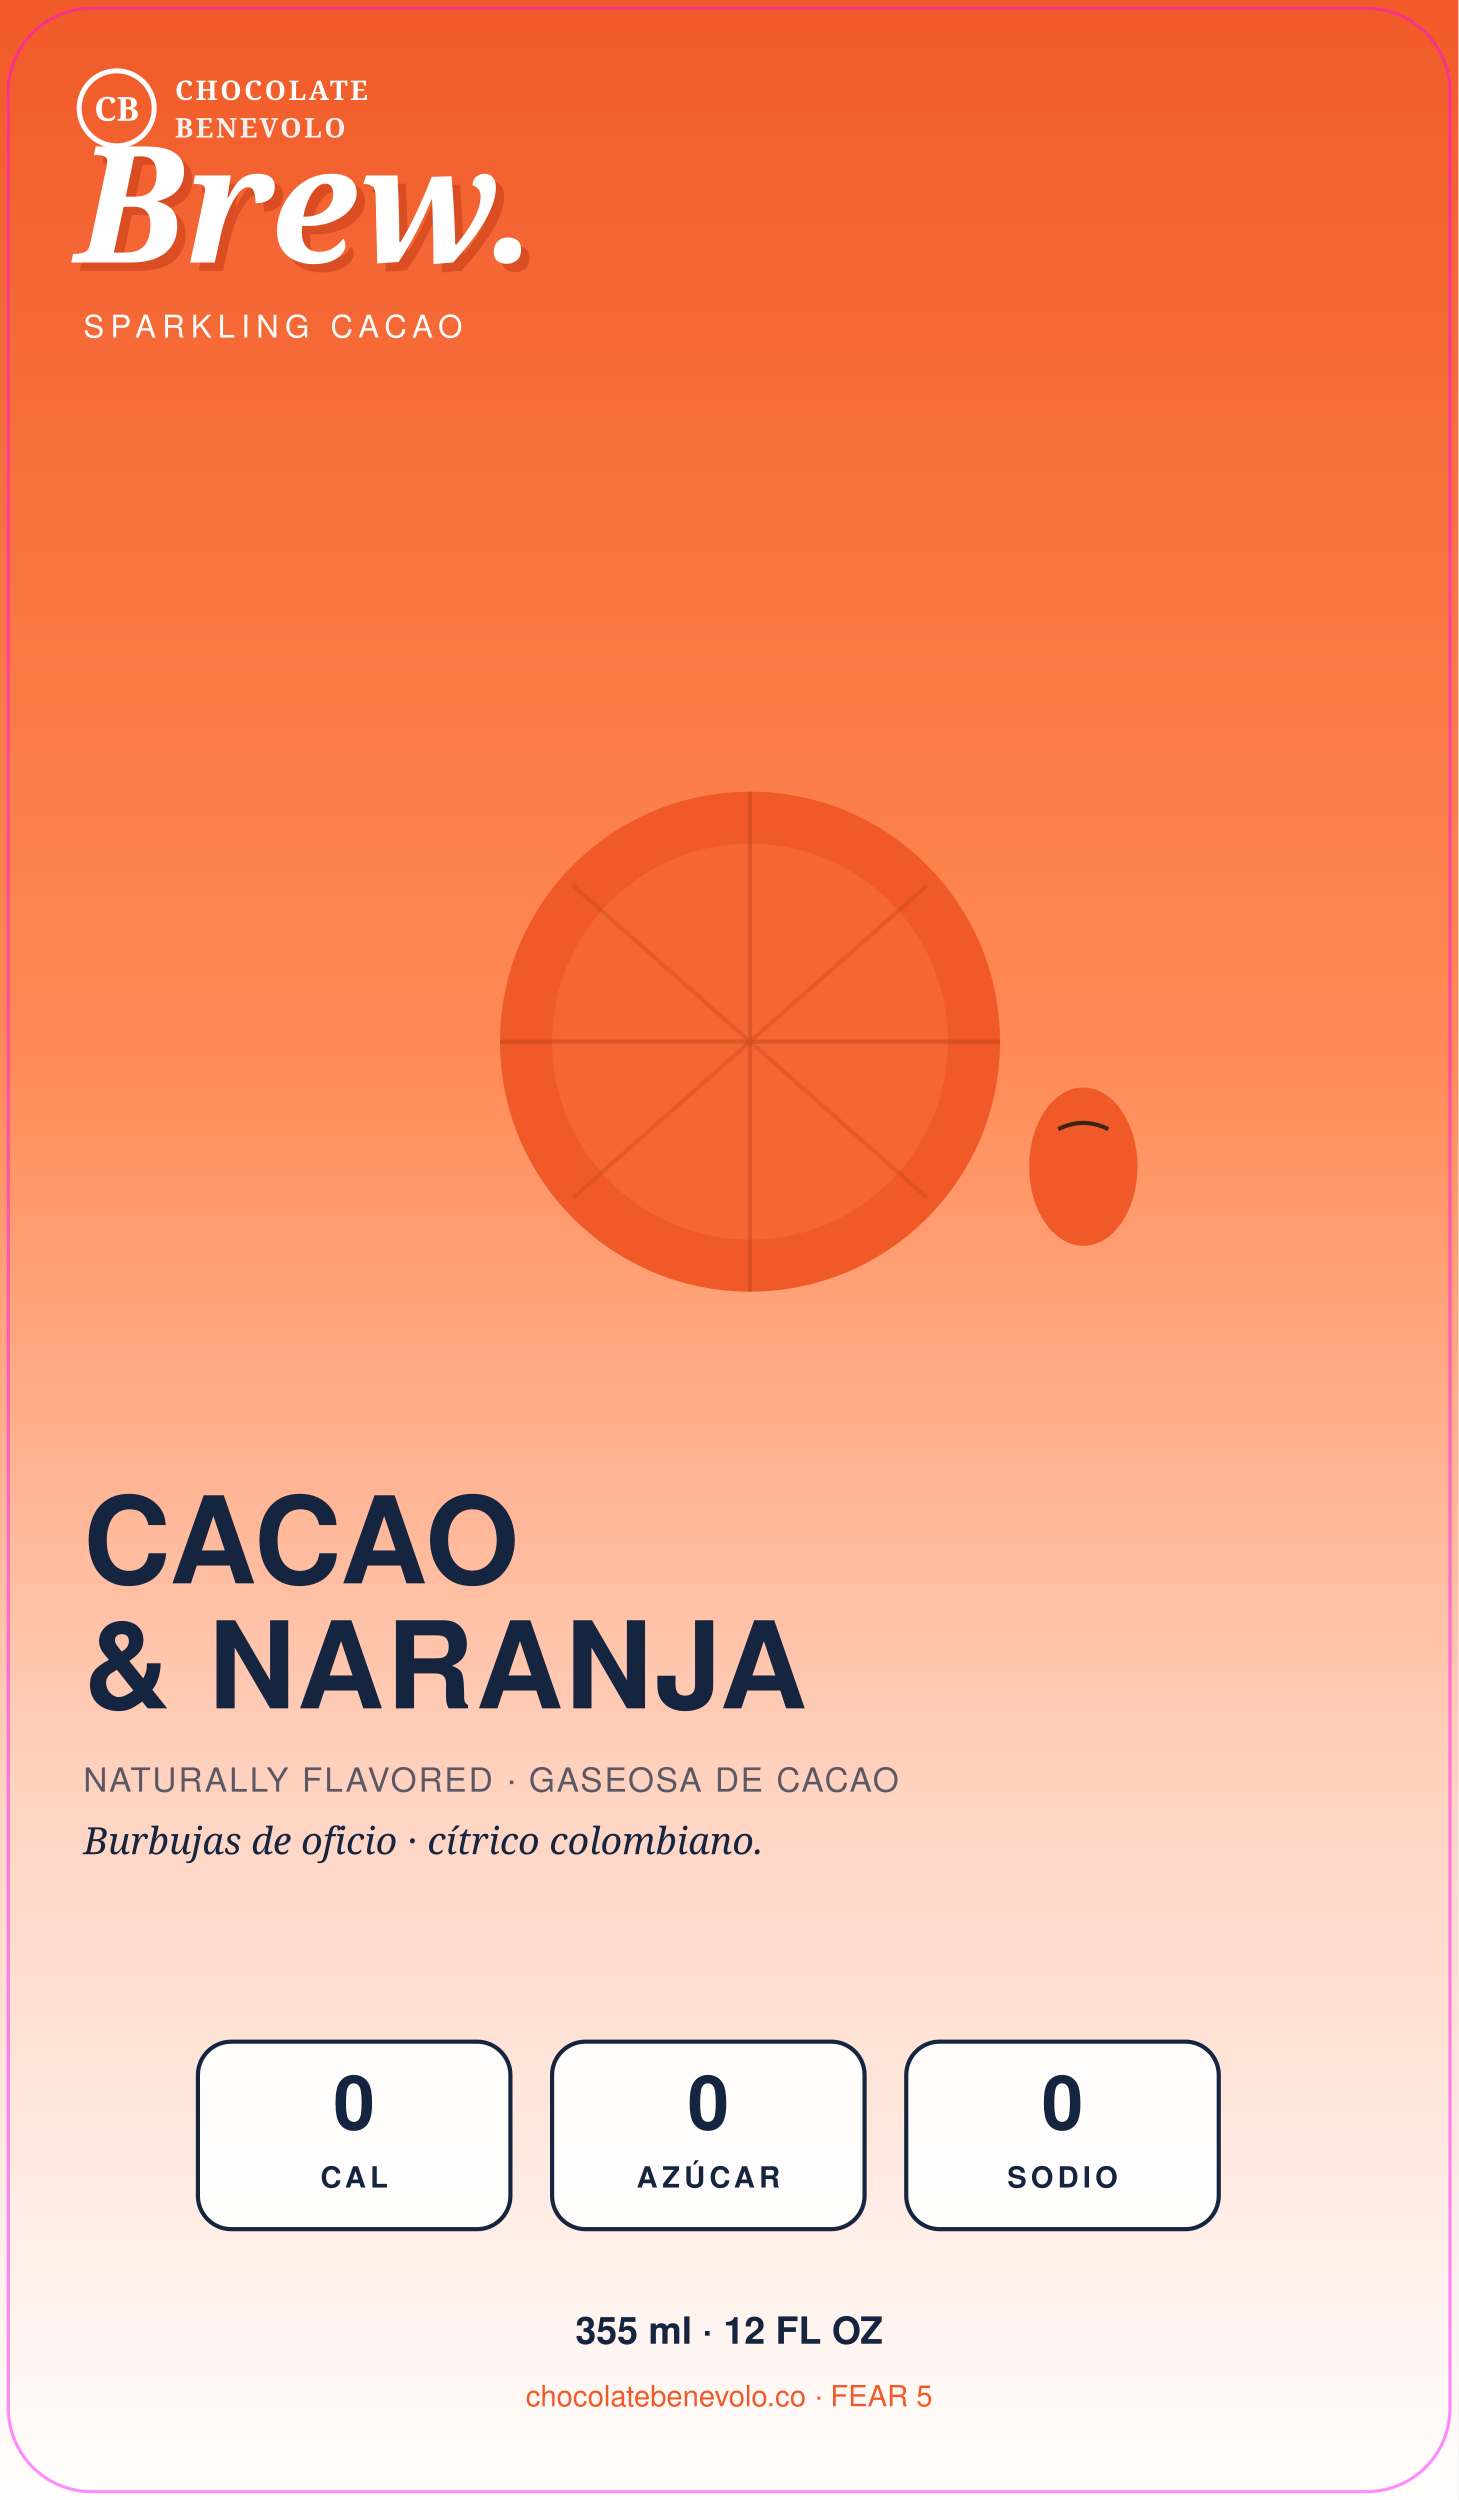
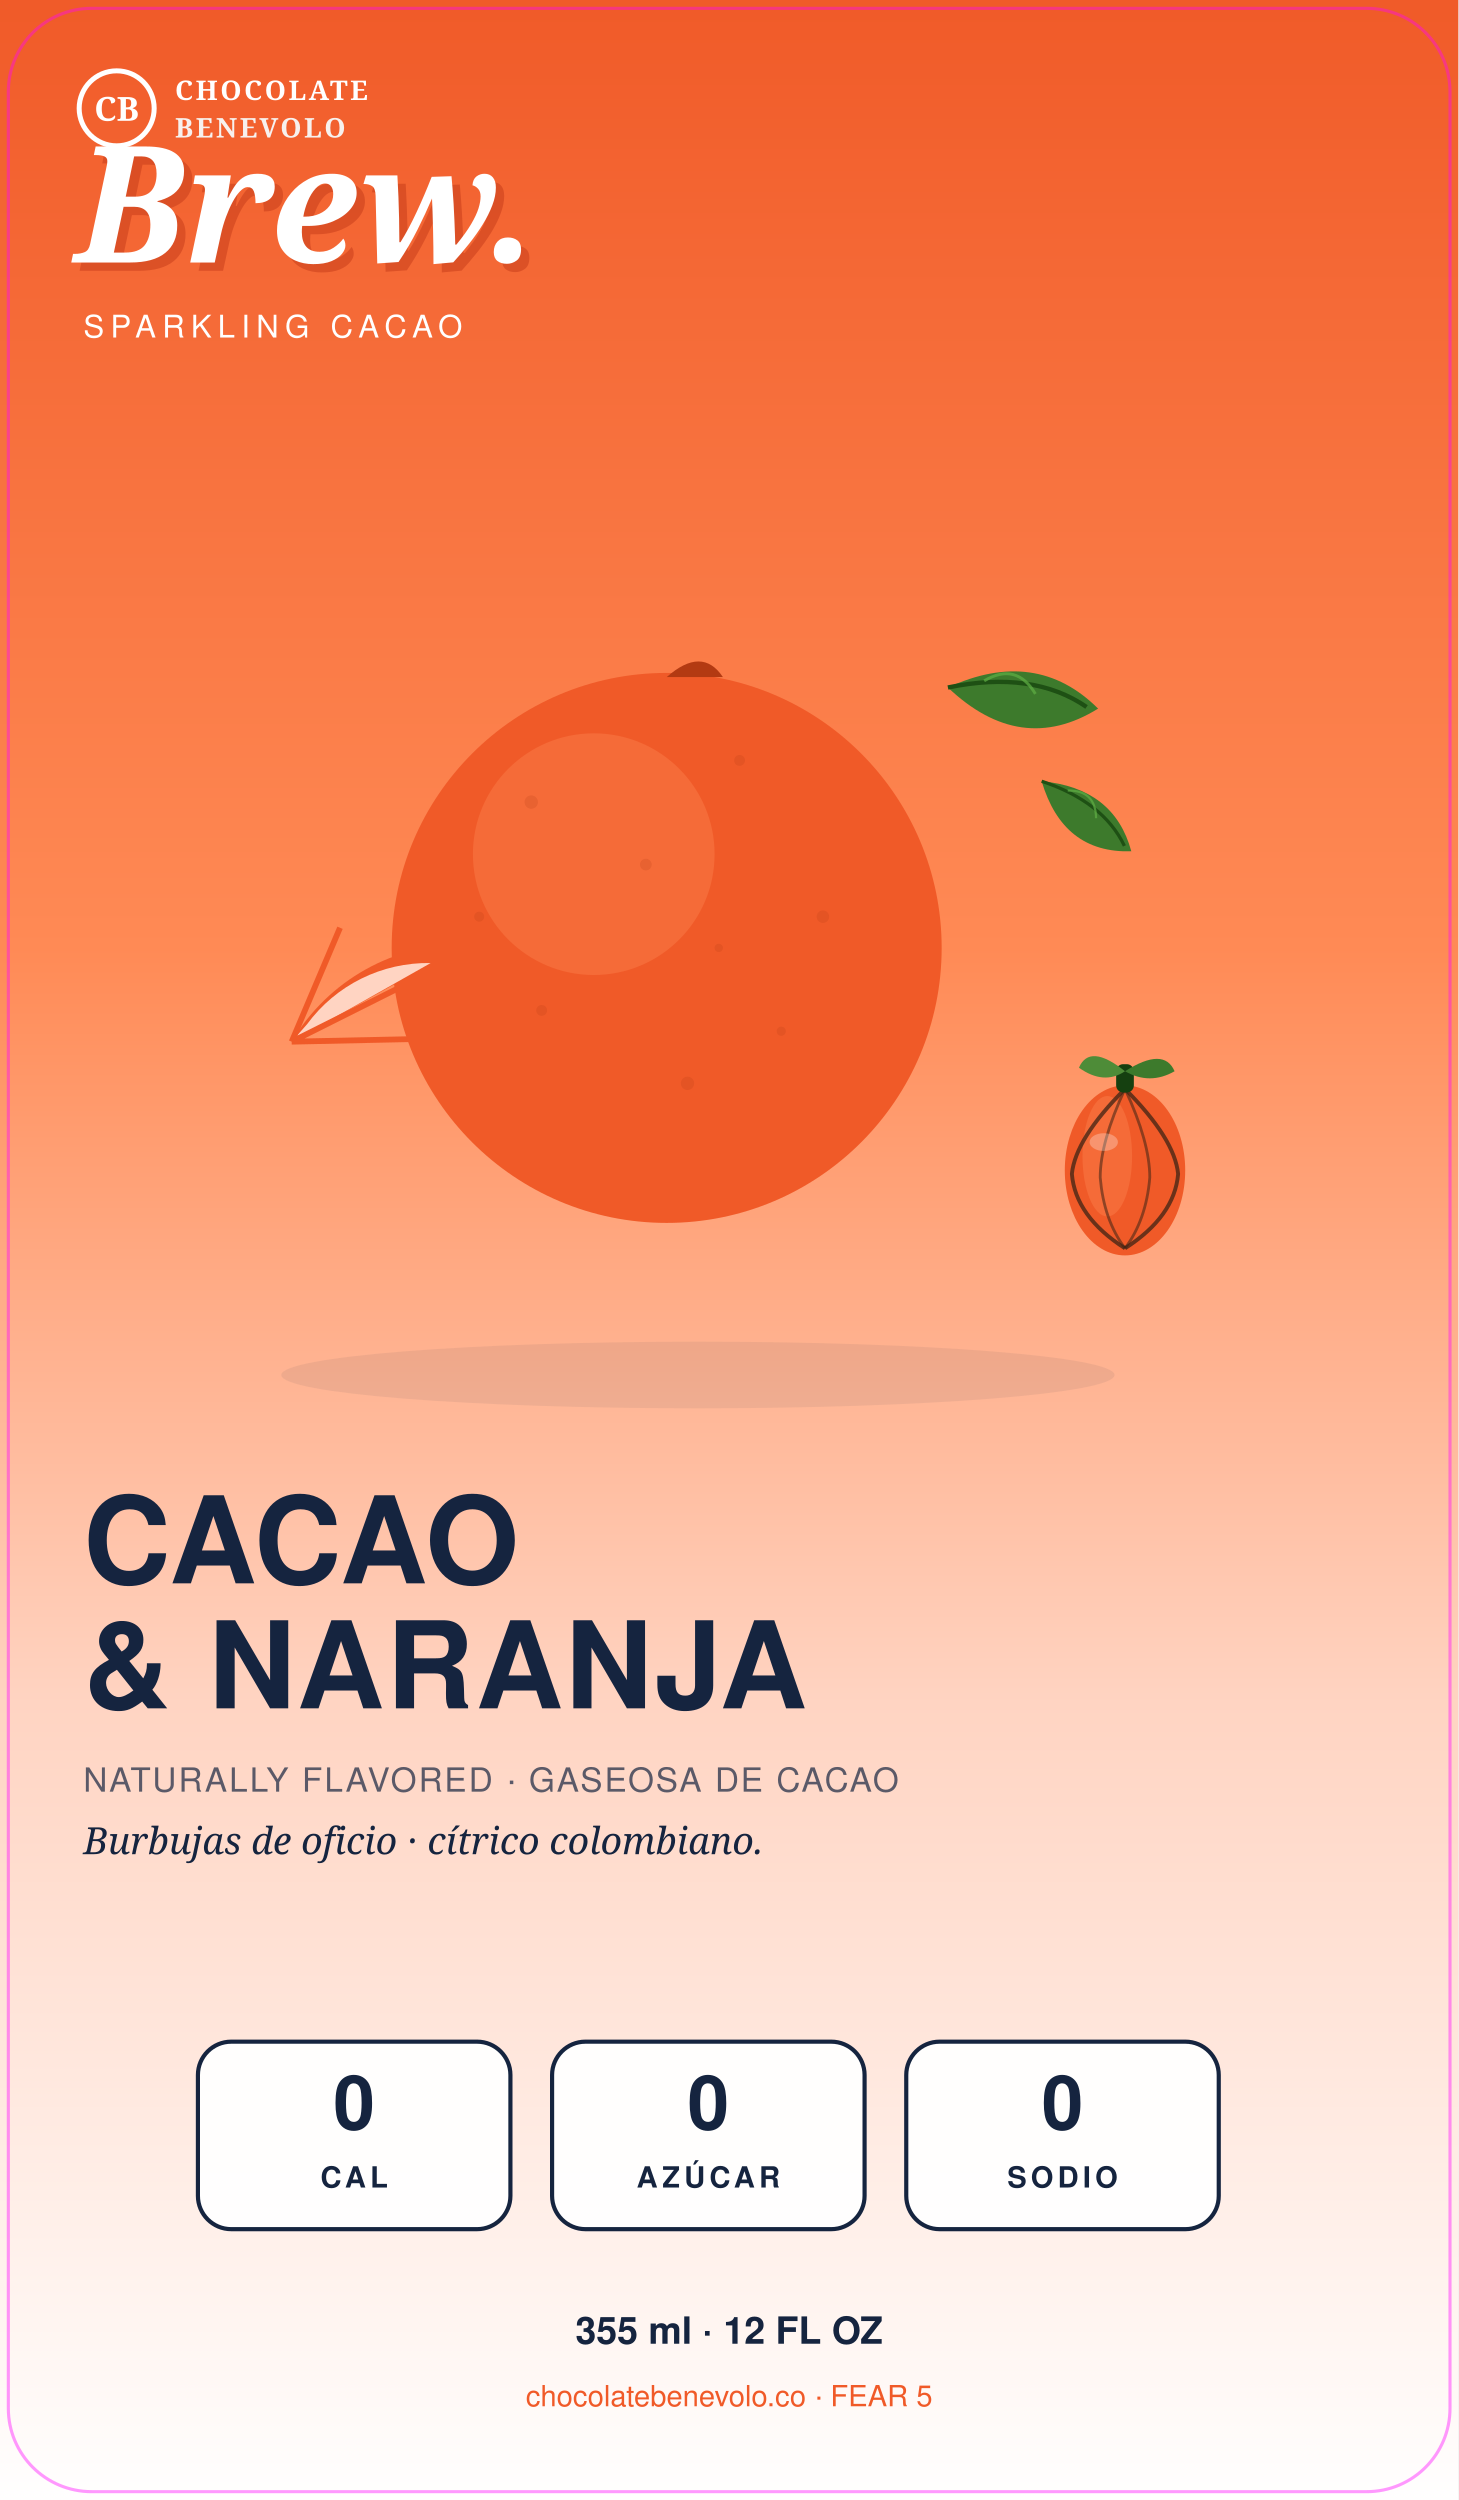
<svg xmlns="http://www.w3.org/2000/svg" width="70mm" height="120mm" viewBox="0 0 700 1200" role="img" aria-label="Brew. CACAO &amp; NARANJA">
  <defs>
    <linearGradient id="wash" x1="0" y1="0" x2="0" y2="1">
      <stop offset="0%" stop-color="#F05A28" />
-       <stop offset="42%" stop-color="#FF8A55" />
-       <stop offset="72%" stop-color="#FFD4C2" />
+       <stop offset="38%" stop-color="#FF8A55" />
+       <stop offset="68%" stop-color="#FFD4C2" />
      <stop offset="100%" stop-color="#FFFFFF" />
    </linearGradient>
  </defs>
  <g id="ARTWORK">
    <rect width="700" height="1200" fill="url(#wash)" />
    <g id="LOCKUP_CB" transform="translate(36,32)">
      <circle cx="20" cy="20" r="18" fill="none" stroke="#FFFFFF" stroke-width="2.4" />
      <text x="20" y="26" text-anchor="middle" font-family="Georgia, serif" font-size="16" font-weight="700" fill="#FFFFFF">CB</text>
      <text x="48" y="16" font-family="Georgia, serif" font-size="13" font-weight="700" fill="#FFFFFF" letter-spacing="1.2">CHOCOLATE</text>
      <text x="48" y="34" font-family="Georgia, serif" font-size="13" font-weight="700" fill="#F7F1EE" letter-spacing="1.2">BENEVOLO</text>
    </g>
    <g id="WORDMARK">
-       <text x="40" y="130" font-family="Bodoni Moda, Didot, Georgia, serif" font-size="78" font-style="italic" font-weight="900" fill="#C43A18" opacity="0.55">Brew.</text>
+       <text x="40" y="130" font-family="Bodoni Moda, Didot, Georgia, serif" font-size="78" font-style="italic" font-weight="900" fill="#C43A18" opacity="0.5">Brew.</text>
      <text x="36" y="126" font-family="Bodoni Moda, Didot, Georgia, serif" font-size="78" font-style="italic" font-weight="900" fill="#FFFFFF">Brew.</text>
    </g>
    <text x="40" y="162" font-family="Outfit, Helvetica, Arial, sans-serif" font-size="15" fill="#FFFFFF" letter-spacing="3">SPARKLING CACAO</text>
-     <g id="FRUIT" transform="translate(120,330)">
-       <circle cx="240" cy="170" r="120" fill="#F05A28" />
-       <circle cx="240" cy="170" r="95" fill="#FF8A55" opacity="0.25" />
-       <path d="M240 50 L240 290 M120 170 L360 170" stroke="#B33A12" stroke-width="2" opacity="0.35" />
-       <path d="M155 95 L325 245 M325 95 L155 245" stroke="#B33A12" stroke-width="2" opacity="0.25" />
-       <ellipse cx="400" cy="230" rx="26" ry="38" fill="#F05A28" />
-       <path d="M388 212 Q400 206 412 212" fill="none" stroke="#3D2314" stroke-width="2" />
+     <g id="FRUIT" transform="translate(85,280)">
+       <g transform="translate(370,50) rotate(8) scale(1.4)">
+         <path d="M0 0 Q28 -18 52 0 Q28 20 0 0 Z" fill="#3D7A2C" />
+         <path d="M0 0 Q28 -10 48 0" fill="none" stroke="#1E5014" stroke-width="1.5" />
+         <path d="M12 -4 Q22 -12 30 -2" fill="none" stroke="#5FAF44" stroke-width="1" opacity="0.7" />
+       </g>
+       <g transform="translate(415,95) rotate(38) scale(1.05)">
+         <path d="M0 0 Q28 -18 52 0 Q28 20 0 0 Z" fill="#3D7A2C" />
+         <path d="M0 0 Q28 -10 48 0" fill="none" stroke="#1E5014" stroke-width="1.5" />
+         <path d="M12 -4 Q22 -12 30 -2" fill="none" stroke="#5FAF44" stroke-width="1" opacity="0.7" />
+       </g>
+       <circle cx="235" cy="175" r="132" fill="#F05A28" />
+       <circle cx="200" cy="130" r="58" fill="#FF8A55" opacity="0.35" />
+       <g fill="#B33A12" opacity="0.2">
+         <circle cx="170" cy="105" r="3.2" />
+         <circle cx="270" cy="85" r="2.6" />
+         <circle cx="310" cy="160" r="3" />
+         <circle cx="175" cy="205" r="2.6" />
+         <circle cx="245" cy="240" r="3.2" />
+         <circle cx="290" cy="215" r="2.2" />
+         <circle cx="145" cy="160" r="2.4" />
+         <circle cx="225" cy="135" r="2.8" />
+         <circle cx="260" cy="175" r="2" />
+       </g>
+       <g transform="translate(55,220) rotate(-22)">
+         <path d="M0 0 A95 95 0 0 1 95 -12 L0 0 Z" fill="#F05A28" />
+         <path d="M10 -5 A72 72 0 0 1 76 -10 L0 0 Z" fill="#FFD4C2" />
+         <path d="M0 0 L42 -42 M0 0 L74 -6 M0 0 L58 22" stroke="#F05A28" stroke-width="2.8" />
+       </g>
+       <path d="M235 45 Q252 30 262 45" fill="#B33A12" />
+       <g transform="translate(455,275) scale(0.85)">
+         <ellipse cx="0" cy="8" rx="34" ry="48" fill="#F05A28" />
+         <ellipse cx="-10" cy="0" rx="14" ry="34" fill="#FF8A55" opacity="0.35" />
+         <path d="M0 -38 Q-28 -10 -30 10 Q-28 34 0 52" fill="none" stroke="#3D2314" stroke-width="2.2" opacity="0.75" />
+         <path d="M0 -38 Q-14 -8 -14 12 Q-12 36 0 52" fill="none" stroke="#3D2314" stroke-width="1.6" opacity="0.55" />
+         <path d="M0 -38 Q14 -8 14 12 Q12 36 0 52" fill="none" stroke="#3D2314" stroke-width="1.6" opacity="0.55" />
+         <path d="M0 -38 Q28 -10 30 10 Q28 34 0 52" fill="none" stroke="#3D2314" stroke-width="2.2" opacity="0.75" />
+         <rect x="-5" y="-52" width="10" height="16" rx="4" fill="#154010" />
+         <path d="M0 -48 Q22 -62 28 -48 Q14 -40 0 -48 Z" fill="#3D7A2C" />
+         <path d="M0 -48 Q-20 -64 -26 -50 Q-12 -40 0 -48 Z" fill="#4E8C38" />
+         <ellipse cx="-12" cy="-8" rx="8" ry="5" fill="#FFFFFF" opacity="0.28" />
+       </g>
+       <ellipse cx="250" cy="380" rx="200" ry="16" fill="#15243F" opacity="0.07" />
    </g>
    <text x="40" y="760" font-family="Outfit, Helvetica, Arial, sans-serif" font-size="58" font-weight="900" fill="#15243F" letter-spacing="1">CACAO</text>
    <text x="40" y="820" font-family="Outfit, Helvetica, Arial, sans-serif" font-size="58" font-weight="900" fill="#15243F" letter-spacing="1">&amp; NARANJA</text>
    <text x="40" y="860" font-family="Outfit, Helvetica, Arial, sans-serif" font-size="16" fill="#15243F" opacity="0.7" letter-spacing="1">NATURALLY FLAVORED · GASEOSA DE CACAO</text>
    <text x="40" y="890" font-family="Georgia, serif" font-size="18" font-style="italic" fill="#15243F">Burbujas de oficio · cítrico colombiano.</text>
    <g transform="translate(95,980)">
-       <rect width="150" height="90" rx="16" fill="#FFFFFF" fill-opacity="0.92" stroke="#15243F" stroke-width="2" />
+       <rect width="150" height="90" rx="16" fill="#FFFFFF" fill-opacity="0.94" stroke="#15243F" stroke-width="2" />
      <text x="75" y="42" text-anchor="middle" font-family="Outfit, Helvetica, Arial, sans-serif" font-size="36" font-weight="900" fill="#15243F">0</text>
      <text x="75" y="70" text-anchor="middle" font-family="Outfit, Helvetica, Arial, sans-serif" font-size="14" font-weight="700" fill="#15243F" letter-spacing="2">CAL</text>
    </g>
    <g transform="translate(265,980)">
-       <rect width="150" height="90" rx="16" fill="#FFFFFF" fill-opacity="0.92" stroke="#15243F" stroke-width="2" />
+       <rect width="150" height="90" rx="16" fill="#FFFFFF" fill-opacity="0.94" stroke="#15243F" stroke-width="2" />
      <text x="75" y="42" text-anchor="middle" font-family="Outfit, Helvetica, Arial, sans-serif" font-size="36" font-weight="900" fill="#15243F">0</text>
      <text x="75" y="70" text-anchor="middle" font-family="Outfit, Helvetica, Arial, sans-serif" font-size="14" font-weight="700" fill="#15243F" letter-spacing="2">AZÚCAR</text>
    </g>
    <g transform="translate(435,980)">
-       <rect width="150" height="90" rx="16" fill="#FFFFFF" fill-opacity="0.92" stroke="#15243F" stroke-width="2" />
+       <rect width="150" height="90" rx="16" fill="#FFFFFF" fill-opacity="0.94" stroke="#15243F" stroke-width="2" />
      <text x="75" y="42" text-anchor="middle" font-family="Outfit, Helvetica, Arial, sans-serif" font-size="36" font-weight="900" fill="#15243F">0</text>
      <text x="75" y="70" text-anchor="middle" font-family="Outfit, Helvetica, Arial, sans-serif" font-size="14" font-weight="700" fill="#15243F" letter-spacing="2">SODIO</text>
    </g>
    <text x="350" y="1125" text-anchor="middle" font-family="Outfit, Helvetica, Arial, sans-serif" font-size="18" font-weight="700" fill="#15243F">355 ml · 12 FL OZ</text>
    <text x="350" y="1155" text-anchor="middle" font-family="Outfit, Helvetica, Arial, sans-serif" font-size="14" fill="#F05A28">chocolatebenevolo.co · FEAR 5</text>
  </g>
-   <g id="DIELINE_CUT" fill="none" stroke="#FF00FF" stroke-width="1.5" opacity="0.45">
+   <g id="DIELINE_CUT" fill="none" stroke="#FF00FF" stroke-width="1.5" opacity="0.4">
    <rect x="4" y="4" width="692" height="1192" rx="40" />
  </g>
</svg>
